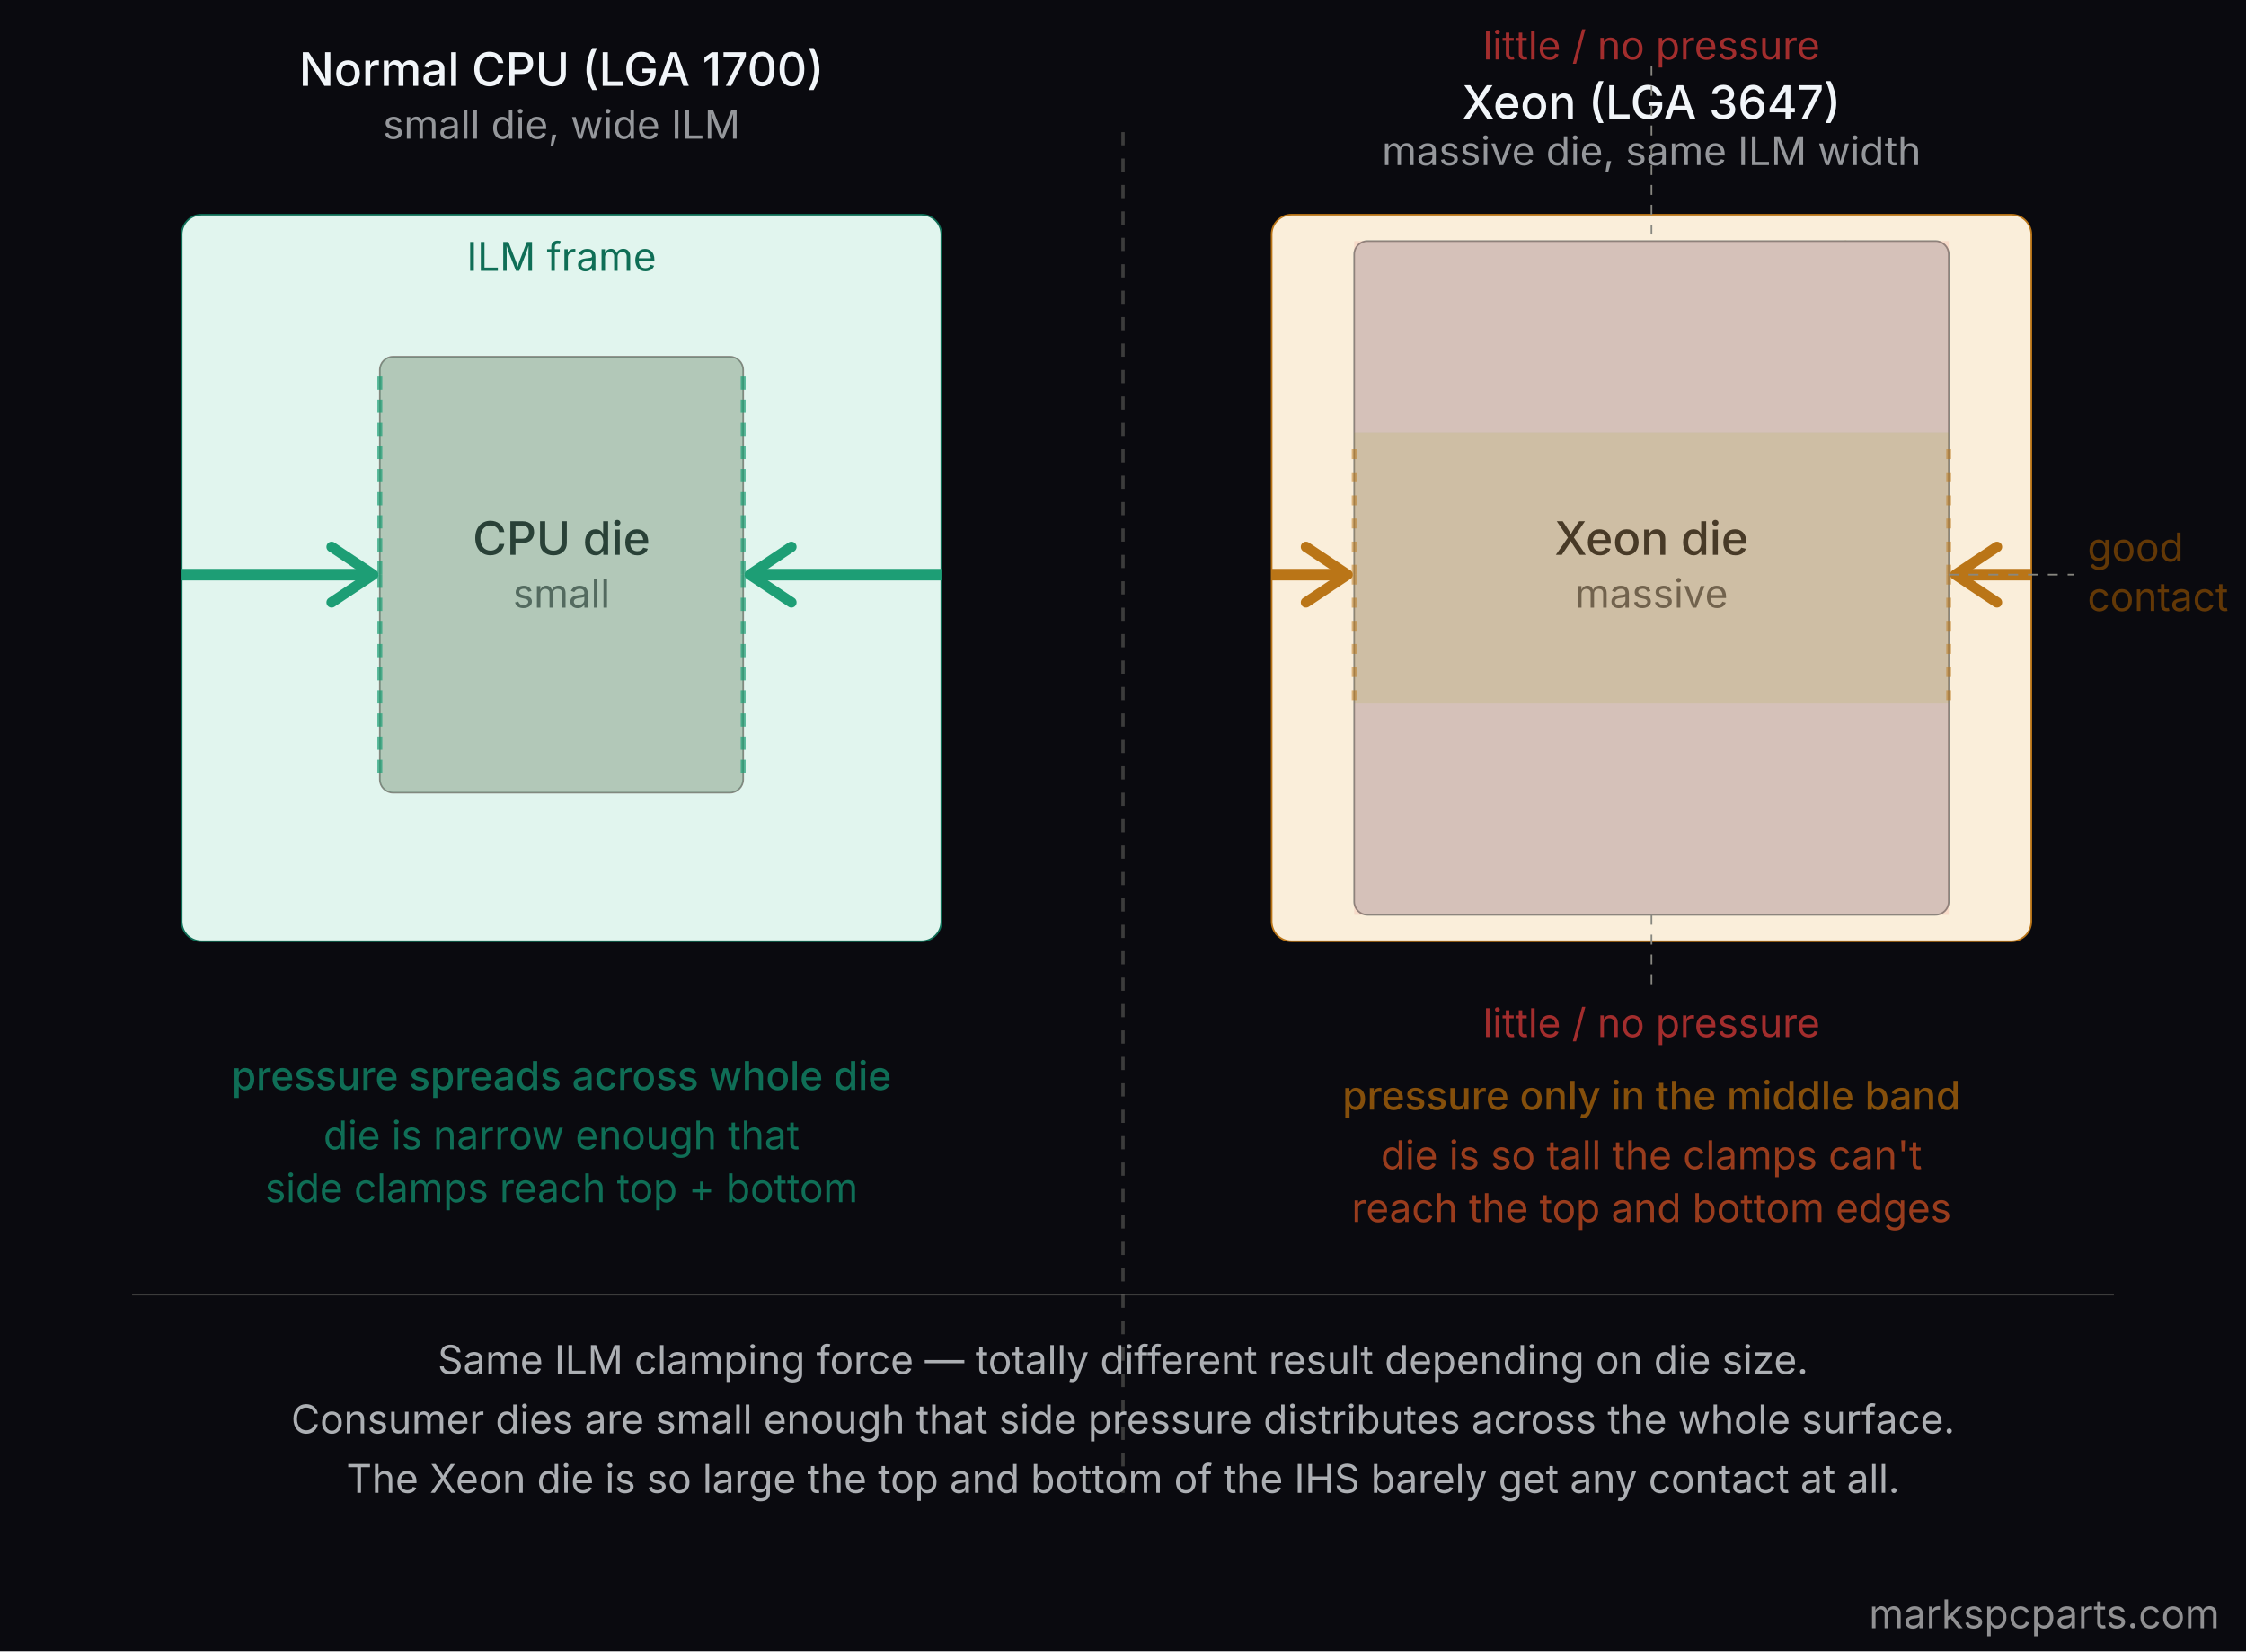
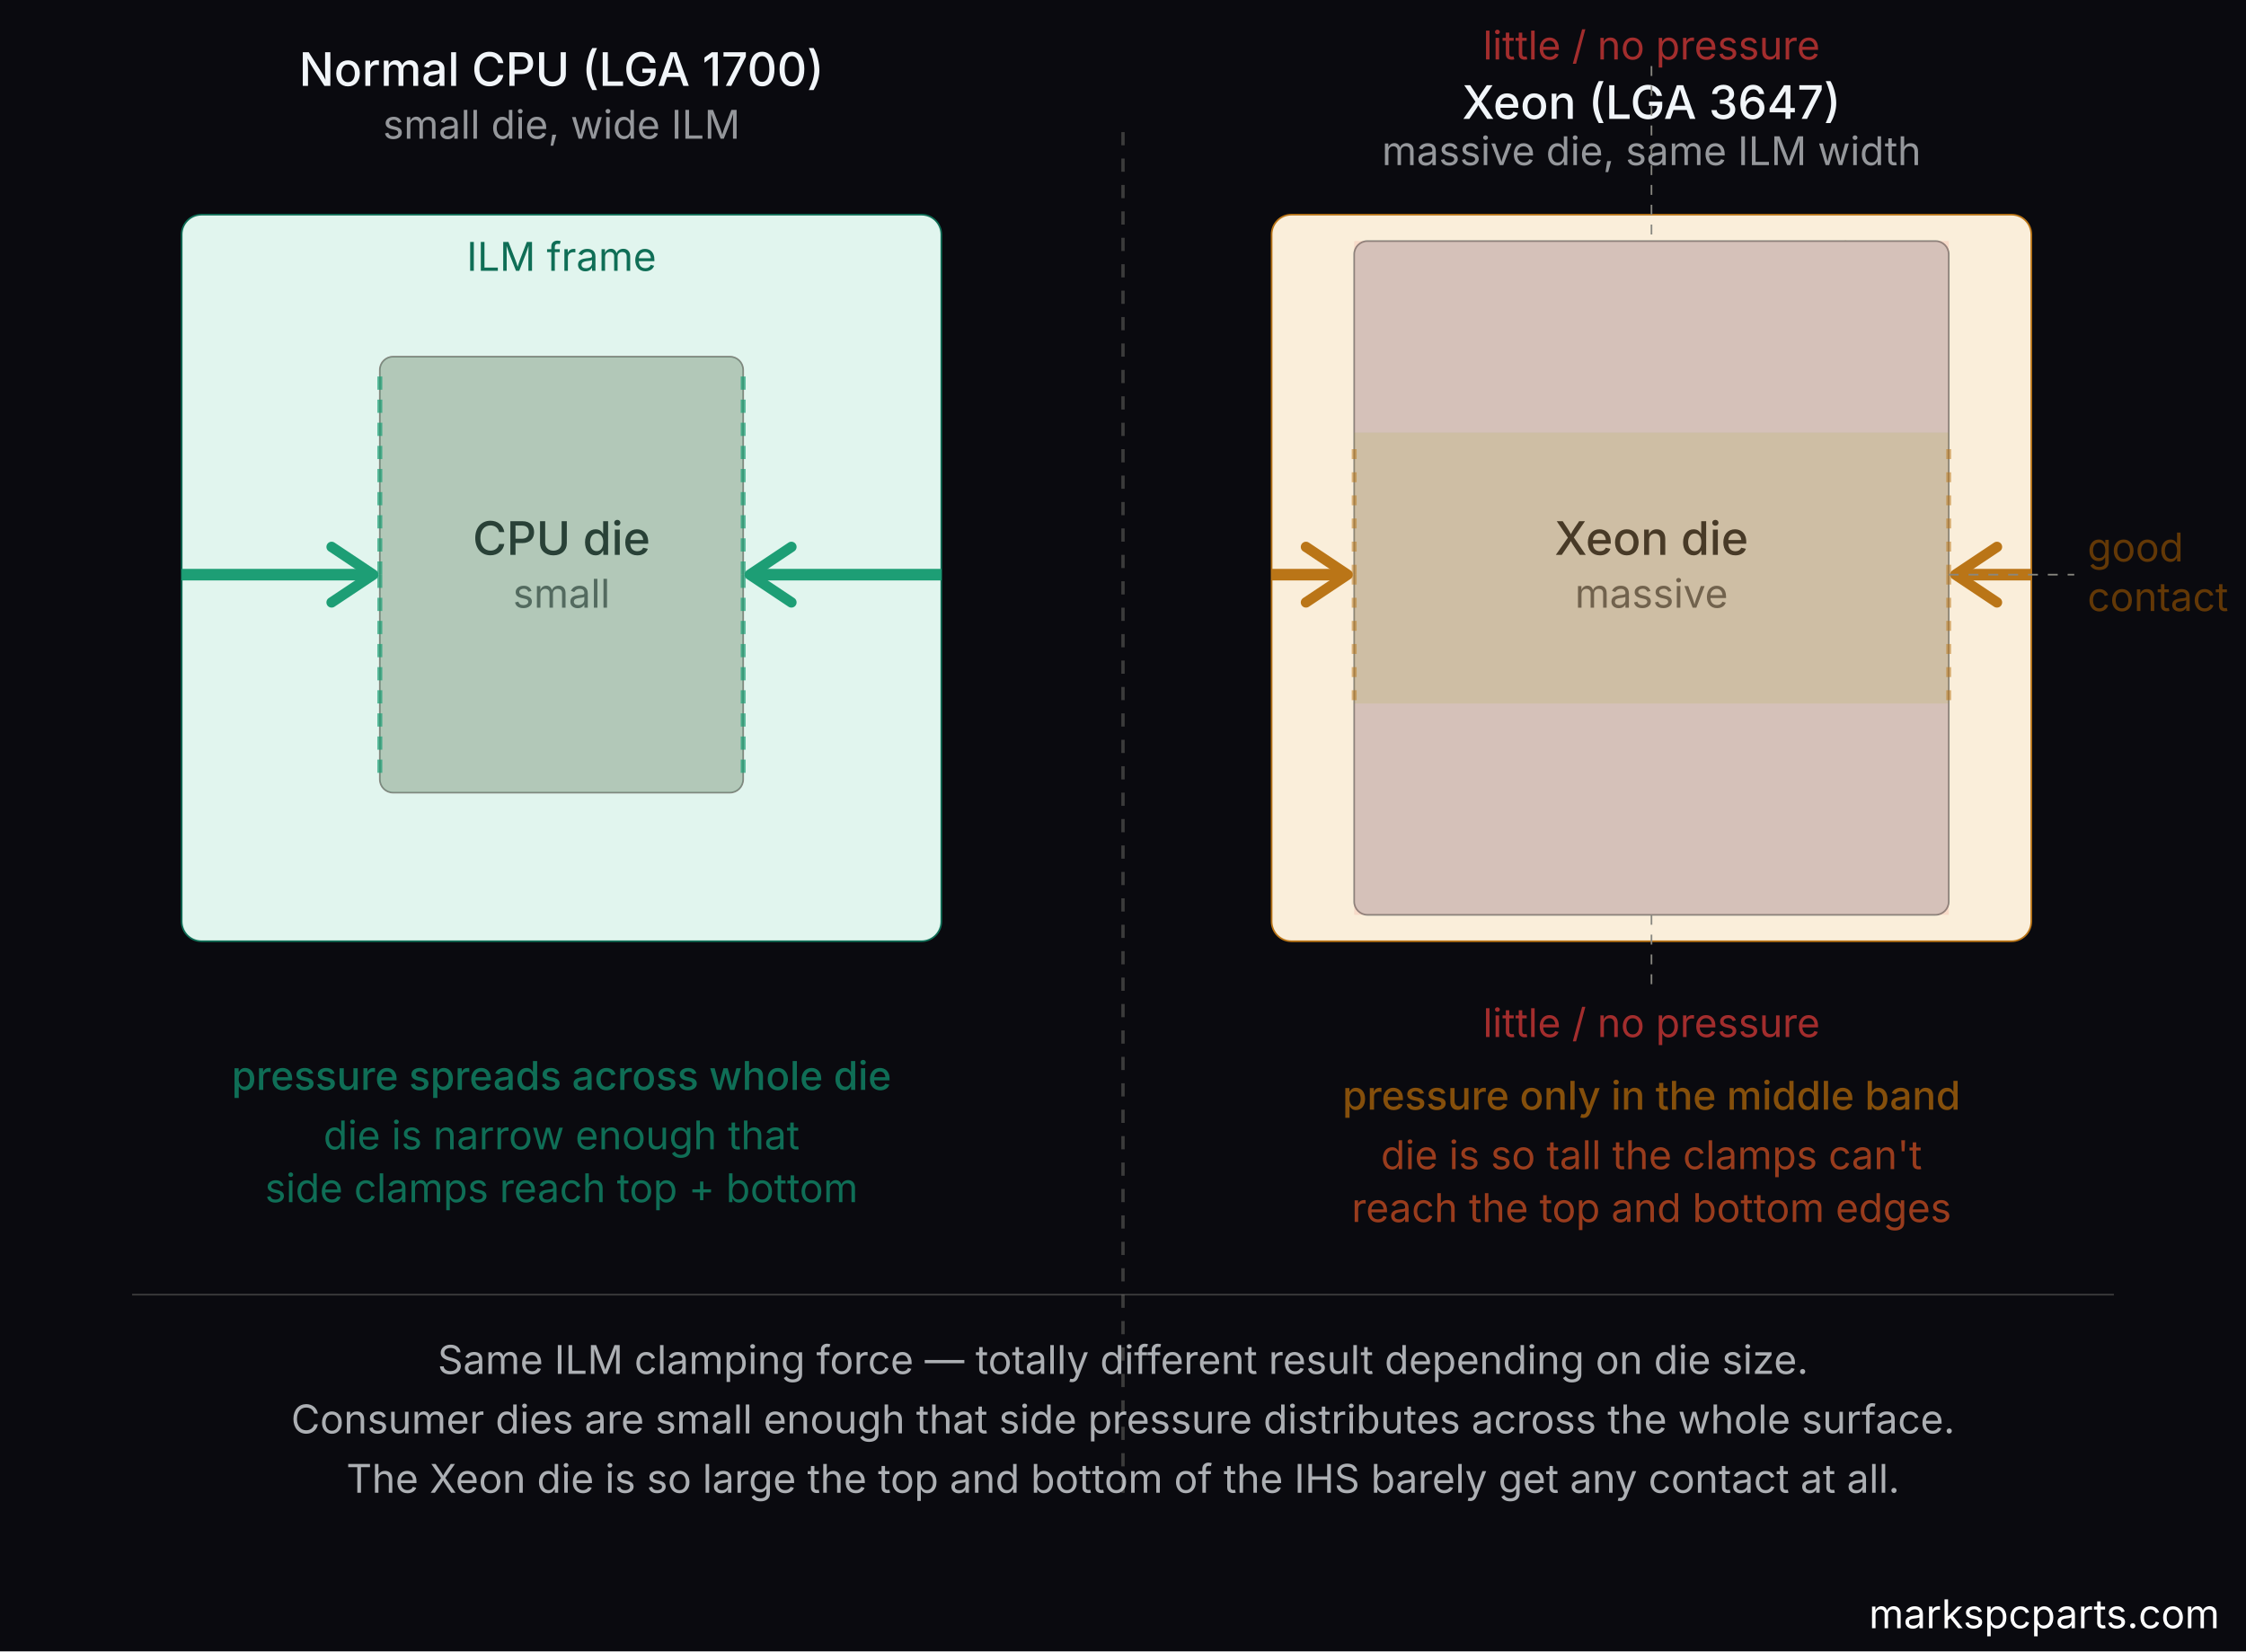
<svg xmlns="http://www.w3.org/2000/svg" width="680" height="500" viewBox="0 0 680 500">
  <defs>
    <marker id="arrow" viewBox="0 0 10 10" refX="8" refY="5" markerWidth="6" markerHeight="6" orient="auto-start-reverse">
      <path d="M2 1L8 5L2 9" fill="none" stroke="#1D9E75" stroke-width="1.5" stroke-linecap="round" stroke-linejoin="round" />
    </marker>
    <marker id="arrow-orange" viewBox="0 0 10 10" refX="8" refY="5" markerWidth="6" markerHeight="6" orient="auto-start-reverse">
      <path d="M2 1L8 5L2 9" fill="none" stroke="#BA7517" stroke-width="1.5" stroke-linecap="round" stroke-linejoin="round" />
    </marker>
  </defs>
  <rect width="680" height="500" fill="#0a0a0f" />
  <text font-family="Inter, sans-serif" font-size="14" font-weight="500" x="170" y="26" text-anchor="middle" fill="#f1f5f9">Normal CPU (LGA 1700)</text>
  <text font-family="Inter, sans-serif" font-size="12" x="170" y="42" text-anchor="middle" fill="#f1f5f9" opacity="0.6">small die, wide ILM</text>
  <rect x="55" y="65" width="230" height="220" rx="6" fill="#E1F5EE" stroke="#0F6E56" stroke-width="0.5" />
  <text font-family="Inter, sans-serif" font-size="12" x="170" y="82" text-anchor="middle" fill="#0F6E56">ILM frame</text>
  <rect x="115" y="108" width="110" height="132" rx="4" fill="#D3D1C7" stroke="#888780" stroke-width="0.5" />
  <text font-family="Inter, sans-serif" font-size="14" font-weight="500" x="170" y="168" text-anchor="middle" fill="#2C2C2A">CPU die</text>
  <text font-family="Inter, sans-serif" font-size="12" x="170" y="184" text-anchor="middle" fill="#5F5E5A">small</text>
  <line x1="55" y1="174" x2="113" y2="174" stroke="#1D9E75" stroke-width="3.5" marker-end="url(#arrow)" />
  <line x1="285" y1="174" x2="227" y2="174" stroke="#1D9E75" stroke-width="3.5" marker-end="url(#arrow)" />
  <line x1="115" y1="174" x2="115" y2="112" stroke="#1D9E75" stroke-width="1.5" stroke-dasharray="4 3" opacity="0.7" />
  <line x1="115" y1="174" x2="115" y2="236" stroke="#1D9E75" stroke-width="1.5" stroke-dasharray="4 3" opacity="0.7" />
  <line x1="225" y1="174" x2="225" y2="112" stroke="#1D9E75" stroke-width="1.5" stroke-dasharray="4 3" opacity="0.7" />
  <line x1="225" y1="174" x2="225" y2="236" stroke="#1D9E75" stroke-width="1.5" stroke-dasharray="4 3" opacity="0.7" />
  <rect x="115" y="108" width="110" height="132" rx="4" fill="#1D9E75" opacity="0.18" />
  <text font-family="Inter, sans-serif" font-size="12" font-weight="500" x="170" y="330" text-anchor="middle" fill="#0F6E56">pressure spreads across whole die</text>
  <text font-family="Inter, sans-serif" font-size="12" x="170" y="348" text-anchor="middle" fill="#0F6E56">die is narrow enough that</text>
  <text font-family="Inter, sans-serif" font-size="12" x="170" y="364" text-anchor="middle" fill="#0F6E56">side clamps reach top + bottom</text>
  <line x1="340" y1="40" x2="340" y2="455" stroke="#888780" stroke-width="1" stroke-dasharray="4 4" opacity="0.4" />
  <text font-family="Inter, sans-serif" font-size="12" x="500" y="18" text-anchor="middle" fill="#A32D2D">little / no pressure</text>
  <text font-family="Inter, sans-serif" font-size="14" font-weight="500" x="500" y="36" text-anchor="middle" fill="#f1f5f9">Xeon (LGA 3647)</text>
  <text font-family="Inter, sans-serif" font-size="12" x="500" y="50" text-anchor="middle" fill="#f1f5f9" opacity="0.6">massive die, same ILM width</text>
  <rect x="385" y="65" width="230" height="220" rx="6" fill="#FAEEDA" stroke="#BA7517" stroke-width="0.5" />
  <text font-family="Inter, sans-serif" font-size="12" x="560" y="82" text-anchor="middle" fill="#BA7517">ILM frame</text>
  <rect x="410" y="73" width="180" height="204" rx="4" fill="#D3D1C7" stroke="#888780" stroke-width="0.5" />
  <text font-family="Inter, sans-serif" font-size="14" font-weight="500" x="500" y="168" text-anchor="middle" fill="#2C2C2A">Xeon die</text>
  <text font-family="Inter, sans-serif" font-size="12" x="500" y="184" text-anchor="middle" fill="#5F5E5A">massive</text>
  <rect x="410" y="73" width="180" height="58" fill="#E24B4A" opacity="0.12" />
  <line x1="500" y1="20" x2="500" y2="73" stroke="#888780" stroke-width="0.5" stroke-dasharray="3 3" />
  <rect x="410" y="131" width="180" height="82" fill="#BA7517" opacity="0.2" />
  <rect x="410" y="213" width="180" height="64" fill="#E24B4A" opacity="0.12" />
  <line x1="385" y1="174" x2="408" y2="174" stroke="#BA7517" stroke-width="3.5" marker-end="url(#arrow-orange)" />
  <line x1="615" y1="174" x2="592" y2="174" stroke="#BA7517" stroke-width="3.5" marker-end="url(#arrow-orange)" />
  <line x1="410" y1="174" x2="410" y2="135" stroke="#BA7517" stroke-width="1.5" stroke-dasharray="3 4" opacity="0.5" />
  <line x1="410" y1="174" x2="410" y2="213" stroke="#BA7517" stroke-width="1.5" stroke-dasharray="3 4" opacity="0.5" />
  <line x1="590" y1="174" x2="590" y2="135" stroke="#BA7517" stroke-width="1.5" stroke-dasharray="3 4" opacity="0.5" />
  <line x1="590" y1="174" x2="590" y2="213" stroke="#BA7517" stroke-width="1.5" stroke-dasharray="3 4" opacity="0.5" />
  <line x1="590" y1="174" x2="628" y2="174" stroke="#888780" stroke-width="0.5" stroke-dasharray="3 3" />
  <text font-family="Inter, sans-serif" font-size="12" x="632" y="170" text-anchor="start" fill="#633806">good</text>
  <text font-family="Inter, sans-serif" font-size="12" x="632" y="185" text-anchor="start" fill="#633806">contact</text>
  <line x1="500" y1="277" x2="500" y2="300" stroke="#888780" stroke-width="0.5" stroke-dasharray="3 3" />
  <text font-family="Inter, sans-serif" font-size="12" x="500" y="314" text-anchor="middle" fill="#A32D2D">little / no pressure</text>
  <text font-family="Inter, sans-serif" font-size="12" font-weight="500" x="500" y="336" text-anchor="middle" fill="#854F0B">pressure only in the middle band</text>
  <text font-family="Inter, sans-serif" font-size="12" x="500" y="354" text-anchor="middle" fill="#993C1D">die is so tall the clamps can't</text>
  <text font-family="Inter, sans-serif" font-size="12" x="500" y="370" text-anchor="middle" fill="#993C1D">reach the top and bottom edges</text>
  <line x1="40" y1="392" x2="640" y2="392" stroke="#888780" stroke-width="0.5" opacity="0.4" />
  <text font-family="Inter, sans-serif" font-size="12" x="340" y="416" text-anchor="middle" fill="#f1f5f9" opacity="0.7">Same ILM clamping force — totally different result depending on die size.</text>
  <text font-family="Inter, sans-serif" font-size="12" x="340" y="434" text-anchor="middle" fill="#f1f5f9" opacity="0.7">Consumer dies are small enough that side pressure distributes across the whole surface.</text>
  <text font-family="Inter, sans-serif" font-size="12" x="340" y="452" text-anchor="middle" fill="#f1f5f9" opacity="0.7">The Xeon die is so large the top and bottom of the IHS barely get any contact at all.</text>
-   <text font-family="Inter, sans-serif" font-size="12" x="672" y="493" text-anchor="end" fill="#ffffff" opacity="0.55">markspcparts.com</text>
+   <text font-family="Inter, sans-serif" font-size="12" x="672" y="493" text-anchor="end" fill="#ffffff" opacity="1">markspcparts.com</text>
</svg>
